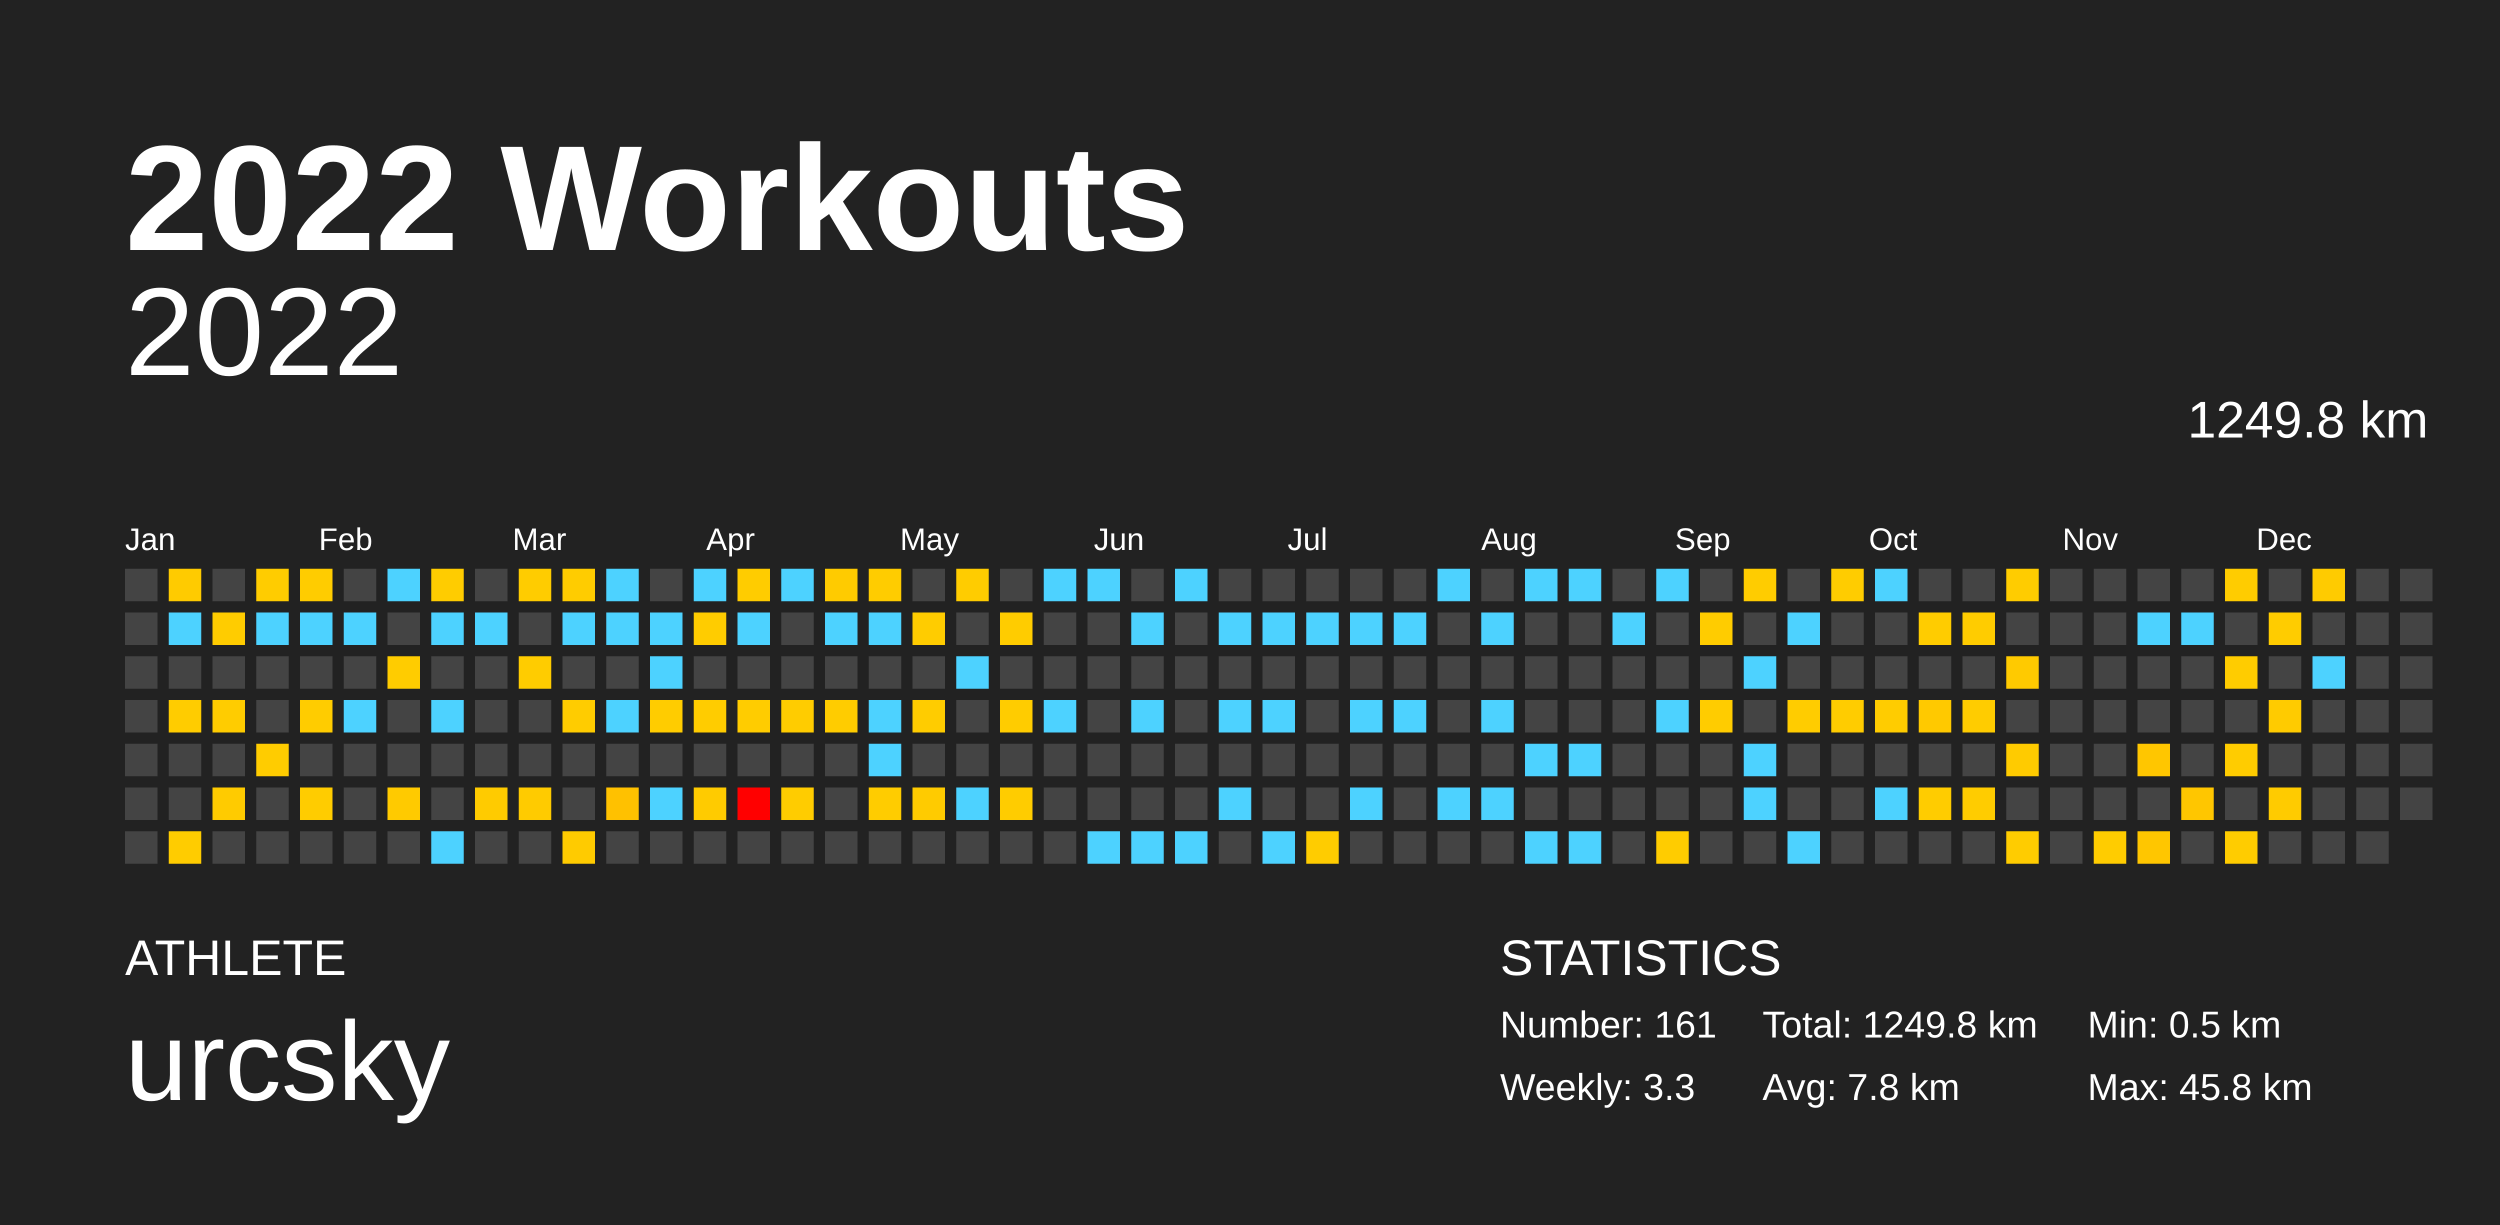
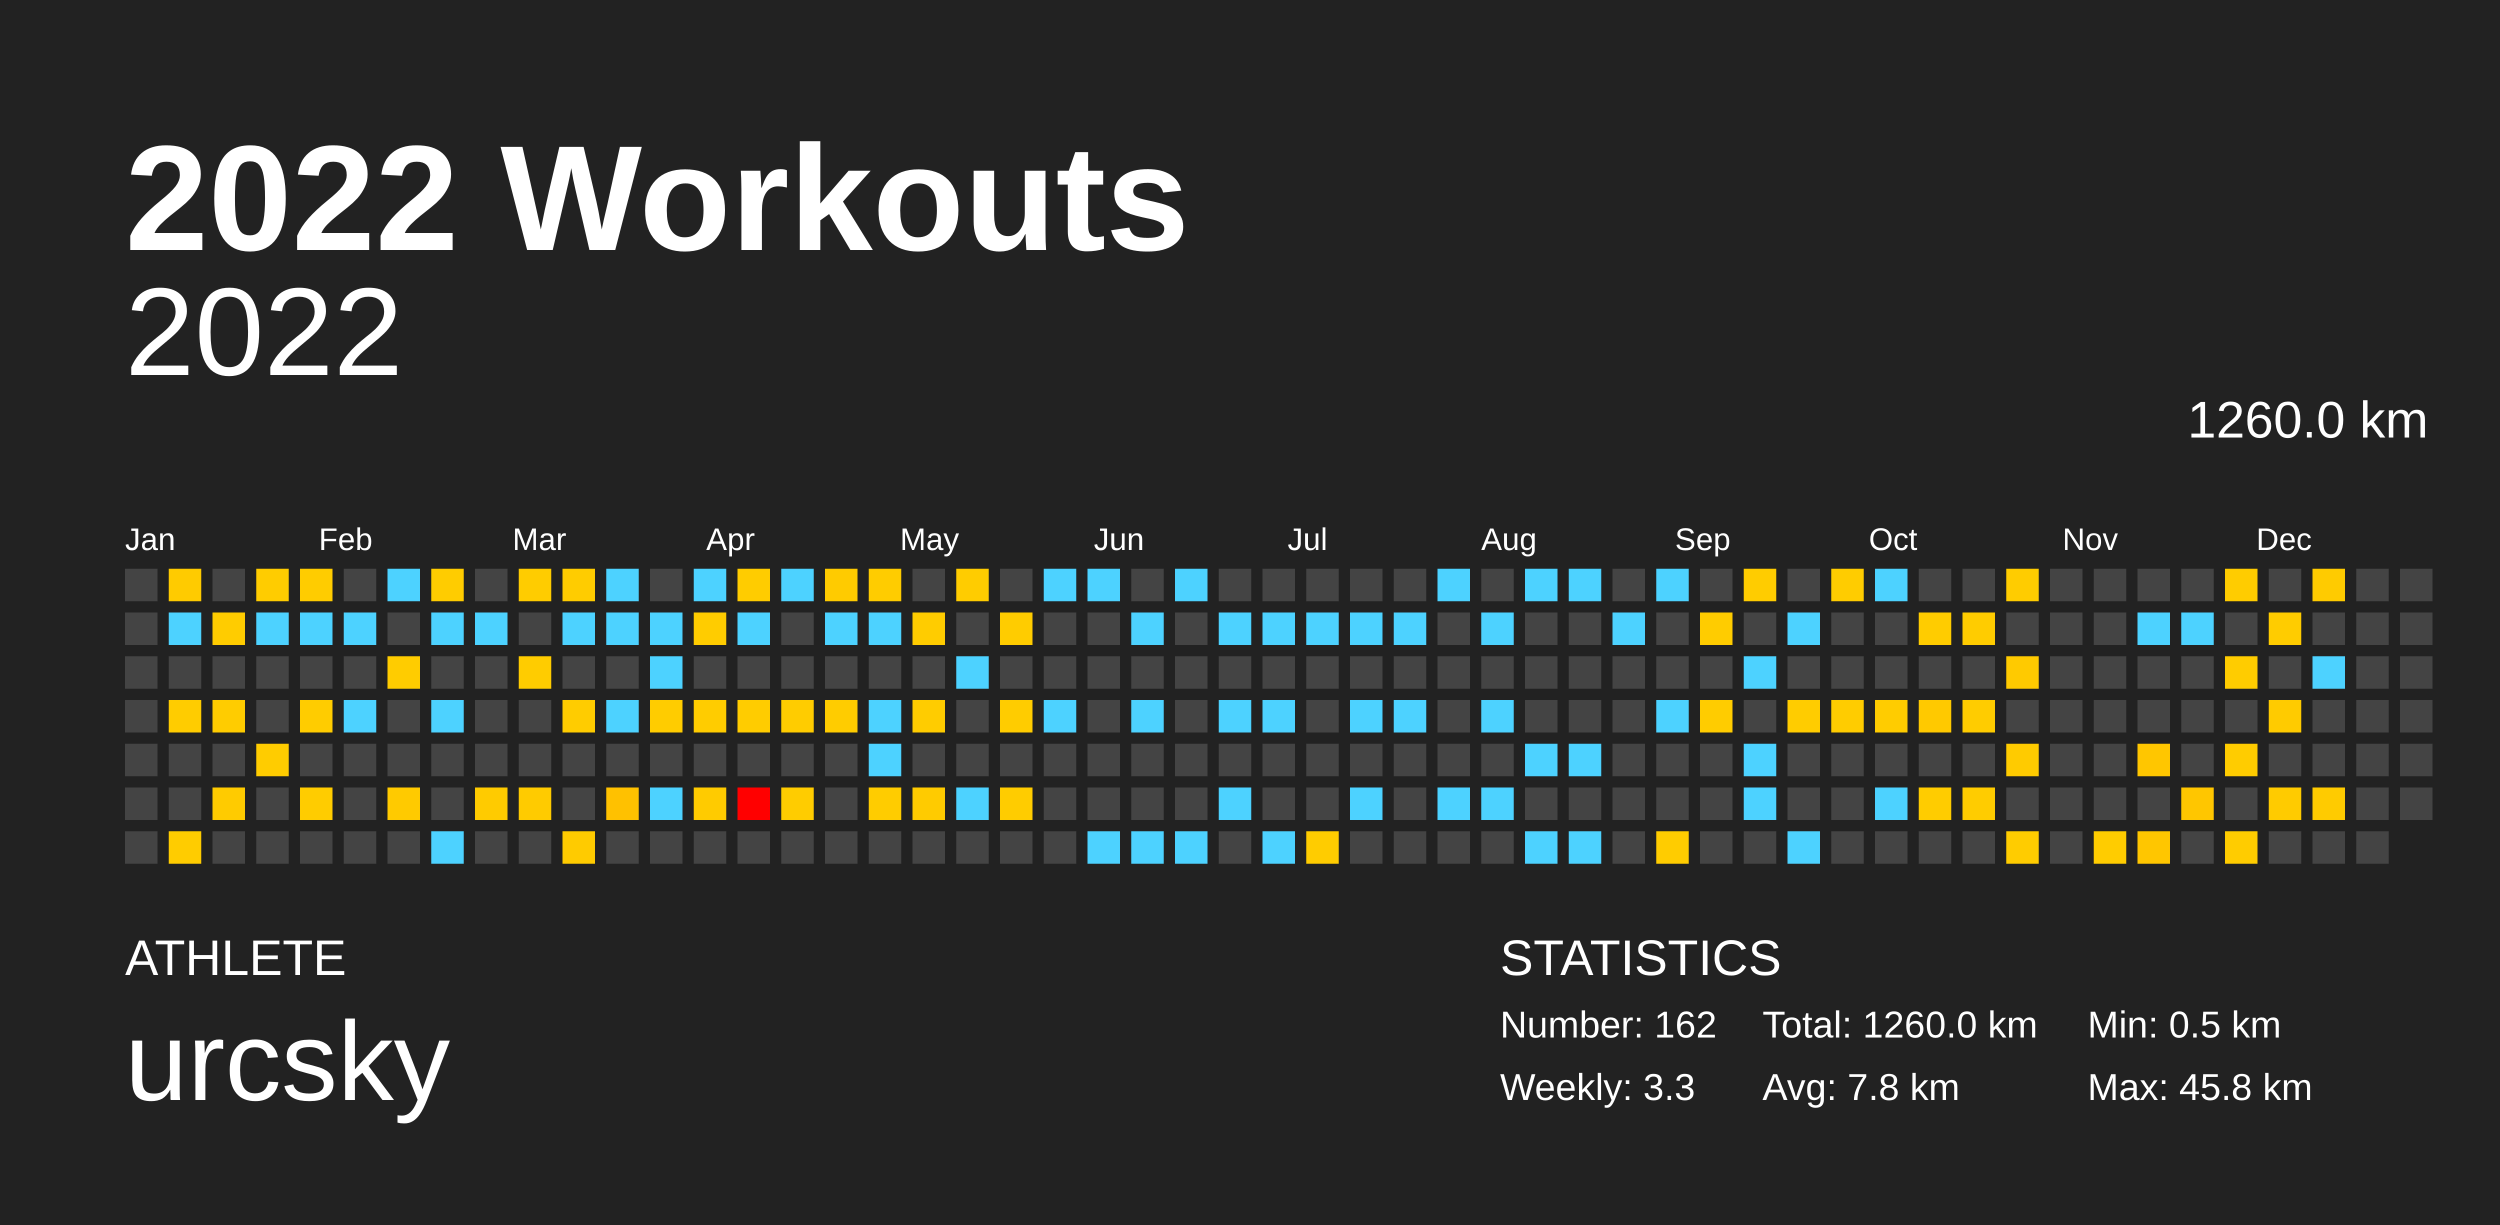
<svg xmlns="http://www.w3.org/2000/svg" baseProfile="full" height="98mm" version="1.1" viewBox="0,0,200,98" width="200mm">
  <defs />
  <rect fill="#222222" height="98" width="200" x="0" y="0" />
  <text fill="#FFFFFF" style="font-size:12px; font-family:Arial; font-weight:bold;" x="10" y="20">2022 Workouts</text>
  <text fill="#FFFFFF" style="font-size:4px; font-family:Arial" x="10" y="78">ATHLETE</text>
  <text fill="#FFFFFF" style="font-size:9px; font-family:Arial" x="10" y="88">urcsky</text>
  <text fill="#FFFFFF" style="font-size:4px; font-family:Arial" x="120" y="78">STATISTICS</text>
-   <text fill="#FFFFFF" style="font-size:3px; font-family:Arial" x="120" y="83">Number: 161</text>
+   <text fill="#FFFFFF" style="font-size:3px; font-family:Arial" x="120" y="83">Number: 162</text>
  <text fill="#FFFFFF" style="font-size:3px; font-family:Arial" x="120" y="88">Weekly: 3.3</text>
-   <text fill="#FFFFFF" style="font-size:3px; font-family:Arial" x="141" y="83">Total: 1249.8 km</text>
+   <text fill="#FFFFFF" style="font-size:3px; font-family:Arial" x="141" y="83">Total: 1260.0 km</text>
  <text fill="#FFFFFF" style="font-size:3px; font-family:Arial" x="141" y="88">Avg: 7.8 km</text>
  <text fill="#FFFFFF" style="font-size:3px; font-family:Arial" x="167" y="83">Min: 0.5 km</text>
  <text fill="#FFFFFF" style="font-size:3px; font-family:Arial" x="167" y="88">Max: 45.8 km</text>
  <text alignment-baseline="hanging" fill="#FFFFFF" style="font-size:10.0px; font-family:Arial;" x="10" y="30">2022</text>
-   <text alignment-baseline="hanging" fill="#FFFFFF" style="font-size:4.125px; font-family:Arial;" x="175" y="35">1249.8 km</text>
+   <text alignment-baseline="hanging" fill="#FFFFFF" style="font-size:4.125px; font-family:Arial;" x="175" y="35">1260.0 km</text>
  <text fill="#FFFFFF" style="font-size:2.5px; font-family:Arial" x="10.0" y="44">Jan</text>
  <text fill="#FFFFFF" style="font-size:2.5px; font-family:Arial" x="25.5" y="44">Feb</text>
  <text fill="#FFFFFF" style="font-size:2.5px; font-family:Arial" x="41.0" y="44">Mar</text>
  <text fill="#FFFFFF" style="font-size:2.5px; font-family:Arial" x="56.5" y="44">Apr</text>
  <text fill="#FFFFFF" style="font-size:2.5px; font-family:Arial" x="72.0" y="44">May</text>
  <text fill="#FFFFFF" style="font-size:2.5px; font-family:Arial" x="87.5" y="44">Jun</text>
  <text fill="#FFFFFF" style="font-size:2.5px; font-family:Arial" x="103.0" y="44">Jul</text>
  <text fill="#FFFFFF" style="font-size:2.5px; font-family:Arial" x="118.5" y="44">Aug</text>
  <text fill="#FFFFFF" style="font-size:2.5px; font-family:Arial" x="134.0" y="44">Sep</text>
  <text fill="#FFFFFF" style="font-size:2.5px; font-family:Arial" x="149.5" y="44">Oct</text>
  <text fill="#FFFFFF" style="font-size:2.5px; font-family:Arial" x="165.0" y="44">Nov</text>
  <text fill="#FFFFFF" style="font-size:2.5px; font-family:Arial" x="180.5" y="44">Dec</text>
  <rect fill="#444444" height="2.6" width="2.6" x="10.0" y="45.5" />
  <rect fill="#444444" height="2.6" width="2.6" x="10.0" y="49.0" />
  <rect fill="#444444" height="2.6" width="2.6" x="10.0" y="52.5" />
  <rect fill="#444444" height="2.6" width="2.6" x="10.0" y="56.0" />
  <rect fill="#444444" height="2.6" width="2.6" x="10.0" y="59.5" />
  <rect fill="#444444" height="2.6" width="2.6" x="10.0" y="63.0" />
  <rect fill="#444444" height="2.6" width="2.6" x="10.0" y="66.5" />
  <rect fill="#ffcb00" height="2.6" width="2.6" x="13.5" y="45.5" />
  <rect fill="#4dd2ff" height="2.6" width="2.6" x="13.5" y="49.0" />
  <rect fill="#444444" height="2.6" width="2.6" x="13.5" y="52.5" />
  <rect fill="#ffcc00" height="2.6" width="2.6" x="13.5" y="56.0" />
  <rect fill="#444444" height="2.6" width="2.6" x="13.5" y="59.5" />
  <rect fill="#444444" height="2.6" width="2.6" x="13.5" y="63.0" />
  <rect fill="#ffcc00" height="2.6" width="2.6" x="13.5" y="66.5" />
  <rect fill="#444444" height="2.6" width="2.6" x="17.0" y="45.5" />
  <rect fill="#ffcc00" height="2.6" width="2.6" x="17.0" y="49.0" />
  <rect fill="#444444" height="2.6" width="2.6" x="17.0" y="52.5" />
  <rect fill="#ffcc00" height="2.6" width="2.6" x="17.0" y="56.0" />
  <rect fill="#444444" height="2.6" width="2.6" x="17.0" y="59.5" />
  <rect fill="#ffcb00" height="2.6" width="2.6" x="17.0" y="63.0" />
  <rect fill="#444444" height="2.6" width="2.6" x="17.0" y="66.5" />
  <rect fill="#ffcc00" height="2.6" width="2.6" x="20.5" y="45.5" />
  <rect fill="#4dd2ff" height="2.6" width="2.6" x="20.5" y="49.0" />
  <rect fill="#444444" height="2.6" width="2.6" x="20.5" y="52.5" />
  <rect fill="#444444" height="2.6" width="2.6" x="20.5" y="56.0" />
  <rect fill="#ffcc00" height="2.6" width="2.6" x="20.5" y="59.5" />
  <rect fill="#444444" height="2.6" width="2.6" x="20.5" y="63.0" />
  <rect fill="#444444" height="2.6" width="2.6" x="20.5" y="66.5" />
  <rect fill="#ffcc00" height="2.6" width="2.6" x="24.0" y="45.5" />
  <rect fill="#4dd2ff" height="2.6" width="2.6" x="24.0" y="49.0" />
  <rect fill="#444444" height="2.6" width="2.6" x="24.0" y="52.5" />
  <rect fill="#ffcc00" height="2.6" width="2.6" x="24.0" y="56.0" />
  <rect fill="#444444" height="2.6" width="2.6" x="24.0" y="59.5" />
  <rect fill="#ffcc00" height="2.6" width="2.6" x="24.0" y="63.0" />
  <rect fill="#444444" height="2.6" width="2.6" x="24.0" y="66.5" />
  <rect fill="#444444" height="2.6" width="2.6" x="27.5" y="45.5" />
  <rect fill="#4dd2ff" height="2.6" width="2.6" x="27.5" y="49.0" />
  <rect fill="#444444" height="2.6" width="2.6" x="27.5" y="52.5" />
  <rect fill="#4dd2ff" height="2.6" width="2.6" x="27.5" y="56.0" />
  <rect fill="#444444" height="2.6" width="2.6" x="27.5" y="59.5" />
  <rect fill="#444444" height="2.6" width="2.6" x="27.5" y="63.0" />
  <rect fill="#444444" height="2.6" width="2.6" x="27.5" y="66.5" />
  <rect fill="#4dd2ff" height="2.6" width="2.6" x="31.0" y="45.5" />
  <rect fill="#444444" height="2.6" width="2.6" x="31.0" y="49.0" />
  <rect fill="#ffcc00" height="2.6" width="2.6" x="31.0" y="52.5" />
  <rect fill="#444444" height="2.6" width="2.6" x="31.0" y="56.0" />
  <rect fill="#444444" height="2.6" width="2.6" x="31.0" y="59.5" />
  <rect fill="#ffca00" height="2.6" width="2.6" x="31.0" y="63.0" />
  <rect fill="#444444" height="2.6" width="2.6" x="31.0" y="66.5" />
  <rect fill="#ffcc00" height="2.6" width="2.6" x="34.5" y="45.5" />
  <rect fill="#4dd2ff" height="2.6" width="2.6" x="34.5" y="49.0" />
  <rect fill="#444444" height="2.6" width="2.6" x="34.5" y="52.5" />
  <rect fill="#4dd2ff" height="2.6" width="2.6" x="34.5" y="56.0" />
  <rect fill="#444444" height="2.6" width="2.6" x="34.5" y="59.5" />
  <rect fill="#444444" height="2.6" width="2.6" x="34.5" y="63.0" />
  <rect fill="#4dd2ff" height="2.6" width="2.6" x="34.5" y="66.5" />
  <rect fill="#444444" height="2.6" width="2.6" x="38.0" y="45.5" />
  <rect fill="#4dd2ff" height="2.6" width="2.6" x="38.0" y="49.0" />
  <rect fill="#444444" height="2.6" width="2.6" x="38.0" y="52.5" />
  <rect fill="#444444" height="2.6" width="2.6" x="38.0" y="56.0" />
  <rect fill="#444444" height="2.6" width="2.6" x="38.0" y="59.5" />
  <rect fill="#ffcb00" height="2.6" width="2.6" x="38.0" y="63.0" />
  <rect fill="#444444" height="2.6" width="2.6" x="38.0" y="66.5" />
  <rect fill="#ffcc00" height="2.6" width="2.6" x="41.5" y="45.5" />
  <rect fill="#444444" height="2.6" width="2.6" x="41.5" y="49.0" />
  <rect fill="#ffcc00" height="2.6" width="2.6" x="41.5" y="52.5" />
  <rect fill="#444444" height="2.6" width="2.6" x="41.5" y="56.0" />
  <rect fill="#444444" height="2.6" width="2.6" x="41.5" y="59.5" />
  <rect fill="#ffcb00" height="2.6" width="2.6" x="41.5" y="63.0" />
  <rect fill="#444444" height="2.6" width="2.6" x="41.5" y="66.5" />
  <rect fill="#ffcc00" height="2.6" width="2.6" x="45.0" y="45.5" />
  <rect fill="#4dd2ff" height="2.6" width="2.6" x="45.0" y="49.0" />
  <rect fill="#444444" height="2.6" width="2.6" x="45.0" y="52.5" />
  <rect fill="#ffcc00" height="2.6" width="2.6" x="45.0" y="56.0" />
  <rect fill="#444444" height="2.6" width="2.6" x="45.0" y="59.5" />
  <rect fill="#444444" height="2.6" width="2.6" x="45.0" y="63.0" />
  <rect fill="#ffcb00" height="2.6" width="2.6" x="45.0" y="66.5" />
  <rect fill="#4dd2ff" height="2.6" width="2.6" x="48.5" y="45.5" />
  <rect fill="#4dd2ff" height="2.6" width="2.6" x="48.5" y="49.0" />
  <rect fill="#444444" height="2.6" width="2.6" x="48.5" y="52.5" />
  <rect fill="#4dd2ff" height="2.6" width="2.6" x="48.5" y="56.0" />
  <rect fill="#444444" height="2.6" width="2.6" x="48.5" y="59.5" />
  <rect fill="#ffc100" height="2.6" width="2.6" x="48.5" y="63.0" />
  <rect fill="#444444" height="2.6" width="2.6" x="48.5" y="66.5" />
  <rect fill="#444444" height="2.6" width="2.6" x="52.0" y="45.5" />
  <rect fill="#4dd2ff" height="2.6" width="2.6" x="52.0" y="49.0" />
  <rect fill="#4dd2ff" height="2.6" width="2.6" x="52.0" y="52.5" />
  <rect fill="#ffcc00" height="2.6" width="2.6" x="52.0" y="56.0" />
  <rect fill="#444444" height="2.6" width="2.6" x="52.0" y="59.5" />
  <rect fill="#4dd2ff" height="2.6" width="2.6" x="52.0" y="63.0" />
  <rect fill="#444444" height="2.6" width="2.6" x="52.0" y="66.5" />
  <rect fill="#4dd2ff" height="2.6" width="2.6" x="55.5" y="45.5" />
  <rect fill="#ffcc00" height="2.6" width="2.6" x="55.5" y="49.0" />
  <rect fill="#444444" height="2.6" width="2.6" x="55.5" y="52.5" />
  <rect fill="#ffcc00" height="2.6" width="2.6" x="55.5" y="56.0" />
  <rect fill="#444444" height="2.6" width="2.6" x="55.5" y="59.5" />
  <rect fill="#ffcb00" height="2.6" width="2.6" x="55.5" y="63.0" />
  <rect fill="#444444" height="2.6" width="2.6" x="55.5" y="66.5" />
  <rect fill="#ffcc00" height="2.6" width="2.6" x="59.0" y="45.5" />
  <rect fill="#4dd2ff" height="2.6" width="2.6" x="59.0" y="49.0" />
  <rect fill="#444444" height="2.6" width="2.6" x="59.0" y="52.5" />
  <rect fill="#ffcc00" height="2.6" width="2.6" x="59.0" y="56.0" />
  <rect fill="#444444" height="2.6" width="2.6" x="59.0" y="59.5" />
  <rect fill="red" height="2.6" width="2.6" x="59.0" y="63.0" />
  <rect fill="#444444" height="2.6" width="2.6" x="59.0" y="66.5" />
  <rect fill="#4dd2ff" height="2.6" width="2.6" x="62.5" y="45.5" />
  <rect fill="#444444" height="2.6" width="2.6" x="62.5" y="49.0" />
  <rect fill="#444444" height="2.6" width="2.6" x="62.5" y="52.5" />
  <rect fill="#ffcc00" height="2.6" width="2.6" x="62.5" y="56.0" />
  <rect fill="#444444" height="2.6" width="2.6" x="62.5" y="59.5" />
  <rect fill="#ffcc00" height="2.6" width="2.6" x="62.5" y="63.0" />
  <rect fill="#444444" height="2.6" width="2.6" x="62.5" y="66.5" />
  <rect fill="#ffcb00" height="2.6" width="2.6" x="66.0" y="45.5" />
  <rect fill="#4dd2ff" height="2.6" width="2.6" x="66.0" y="49.0" />
  <rect fill="#444444" height="2.6" width="2.6" x="66.0" y="52.5" />
  <rect fill="#ffcc00" height="2.6" width="2.6" x="66.0" y="56.0" />
  <rect fill="#444444" height="2.6" width="2.6" x="66.0" y="59.5" />
  <rect fill="#444444" height="2.6" width="2.6" x="66.0" y="63.0" />
  <rect fill="#444444" height="2.6" width="2.6" x="66.0" y="66.5" />
  <rect fill="#ffcc00" height="2.6" width="2.6" x="69.5" y="45.5" />
  <rect fill="#4dd2ff" height="2.6" width="2.6" x="69.5" y="49.0" />
  <rect fill="#444444" height="2.6" width="2.6" x="69.5" y="52.5" />
  <rect fill="#4dd2ff" height="2.6" width="2.6" x="69.5" y="56.0" />
  <rect fill="#4dd2ff" height="2.6" width="2.6" x="69.5" y="59.5" />
  <rect fill="#ffcc00" height="2.6" width="2.6" x="69.5" y="63.0" />
  <rect fill="#444444" height="2.6" width="2.6" x="69.5" y="66.5" />
  <rect fill="#444444" height="2.6" width="2.6" x="73.0" y="45.5" />
  <rect fill="#ffcc00" height="2.6" width="2.6" x="73.0" y="49.0" />
  <rect fill="#444444" height="2.6" width="2.6" x="73.0" y="52.5" />
  <rect fill="#ffcc00" height="2.6" width="2.6" x="73.0" y="56.0" />
  <rect fill="#444444" height="2.6" width="2.6" x="73.0" y="59.5" />
  <rect fill="#ffcb00" height="2.6" width="2.6" x="73.0" y="63.0" />
  <rect fill="#444444" height="2.6" width="2.6" x="73.0" y="66.5" />
  <rect fill="#ffcc00" height="2.6" width="2.6" x="76.5" y="45.5" />
  <rect fill="#444444" height="2.6" width="2.6" x="76.5" y="49.0" />
  <rect fill="#4dd2ff" height="2.6" width="2.6" x="76.5" y="52.5" />
  <rect fill="#444444" height="2.6" width="2.6" x="76.5" y="56.0" />
  <rect fill="#444444" height="2.6" width="2.6" x="76.5" y="59.5" />
  <rect fill="#4dd2ff" height="2.6" width="2.6" x="76.5" y="63.0" />
  <rect fill="#444444" height="2.6" width="2.6" x="76.5" y="66.5" />
  <rect fill="#444444" height="2.6" width="2.6" x="80.0" y="45.5" />
  <rect fill="#ffcc00" height="2.6" width="2.6" x="80.0" y="49.0" />
  <rect fill="#444444" height="2.6" width="2.6" x="80.0" y="52.5" />
  <rect fill="#ffcc00" height="2.6" width="2.6" x="80.0" y="56.0" />
  <rect fill="#444444" height="2.6" width="2.6" x="80.0" y="59.5" />
  <rect fill="#ffcc00" height="2.6" width="2.6" x="80.0" y="63.0" />
  <rect fill="#444444" height="2.6" width="2.6" x="80.0" y="66.5" />
  <rect fill="#4dd2ff" height="2.6" width="2.6" x="83.5" y="45.5" />
  <rect fill="#444444" height="2.6" width="2.6" x="83.5" y="49.0" />
  <rect fill="#444444" height="2.6" width="2.6" x="83.5" y="52.5" />
  <rect fill="#4dd2ff" height="2.6" width="2.6" x="83.5" y="56.0" />
  <rect fill="#444444" height="2.6" width="2.6" x="83.5" y="59.5" />
  <rect fill="#444444" height="2.6" width="2.6" x="83.5" y="63.0" />
  <rect fill="#444444" height="2.6" width="2.6" x="83.5" y="66.5" />
  <rect fill="#4dd2ff" height="2.6" width="2.6" x="87.0" y="45.5" />
  <rect fill="#444444" height="2.6" width="2.6" x="87.0" y="49.0" />
  <rect fill="#444444" height="2.6" width="2.6" x="87.0" y="52.5" />
  <rect fill="#444444" height="2.6" width="2.6" x="87.0" y="56.0" />
  <rect fill="#444444" height="2.6" width="2.6" x="87.0" y="59.5" />
  <rect fill="#444444" height="2.6" width="2.6" x="87.0" y="63.0" />
  <rect fill="#4dd2ff" height="2.6" width="2.6" x="87.0" y="66.5" />
  <rect fill="#444444" height="2.6" width="2.6" x="90.5" y="45.5" />
  <rect fill="#4dd2ff" height="2.6" width="2.6" x="90.5" y="49.0" />
  <rect fill="#444444" height="2.6" width="2.6" x="90.5" y="52.5" />
  <rect fill="#4dd2ff" height="2.6" width="2.6" x="90.5" y="56.0" />
  <rect fill="#444444" height="2.6" width="2.6" x="90.5" y="59.5" />
  <rect fill="#444444" height="2.6" width="2.6" x="90.5" y="63.0" />
  <rect fill="#4dd2ff" height="2.6" width="2.6" x="90.5" y="66.5" />
  <rect fill="#4dd2ff" height="2.6" width="2.6" x="94.0" y="45.5" />
  <rect fill="#444444" height="2.6" width="2.6" x="94.0" y="49.0" />
  <rect fill="#444444" height="2.6" width="2.6" x="94.0" y="52.5" />
  <rect fill="#444444" height="2.6" width="2.6" x="94.0" y="56.0" />
  <rect fill="#444444" height="2.6" width="2.6" x="94.0" y="59.5" />
  <rect fill="#444444" height="2.6" width="2.6" x="94.0" y="63.0" />
  <rect fill="#4dd2ff" height="2.6" width="2.6" x="94.0" y="66.5" />
  <rect fill="#444444" height="2.6" width="2.6" x="97.5" y="45.5" />
  <rect fill="#4dd2ff" height="2.6" width="2.6" x="97.5" y="49.0" />
  <rect fill="#444444" height="2.6" width="2.6" x="97.5" y="52.5" />
  <rect fill="#4dd2ff" height="2.6" width="2.6" x="97.5" y="56.0" />
  <rect fill="#444444" height="2.6" width="2.6" x="97.5" y="59.5" />
  <rect fill="#4dd2ff" height="2.6" width="2.6" x="97.5" y="63.0" />
  <rect fill="#444444" height="2.6" width="2.6" x="97.5" y="66.5" />
  <rect fill="#444444" height="2.6" width="2.6" x="101.0" y="45.5" />
  <rect fill="#4dd2ff" height="2.6" width="2.6" x="101.0" y="49.0" />
  <rect fill="#444444" height="2.6" width="2.6" x="101.0" y="52.5" />
  <rect fill="#4dd2ff" height="2.6" width="2.6" x="101.0" y="56.0" />
  <rect fill="#444444" height="2.6" width="2.6" x="101.0" y="59.5" />
  <rect fill="#444444" height="2.6" width="2.6" x="101.0" y="63.0" />
  <rect fill="#4dd2ff" height="2.6" width="2.6" x="101.0" y="66.5" />
  <rect fill="#444444" height="2.6" width="2.6" x="104.5" y="45.5" />
  <rect fill="#4dd2ff" height="2.6" width="2.6" x="104.5" y="49.0" />
  <rect fill="#444444" height="2.6" width="2.6" x="104.5" y="52.5" />
  <rect fill="#444444" height="2.6" width="2.6" x="104.5" y="56.0" />
  <rect fill="#444444" height="2.6" width="2.6" x="104.5" y="59.5" />
  <rect fill="#444444" height="2.6" width="2.6" x="104.5" y="63.0" />
  <rect fill="#ffcc00" height="2.6" width="2.6" x="104.5" y="66.5" />
  <rect fill="#444444" height="2.6" width="2.6" x="108.0" y="45.5" />
  <rect fill="#4dd2ff" height="2.6" width="2.6" x="108.0" y="49.0" />
  <rect fill="#444444" height="2.6" width="2.6" x="108.0" y="52.5" />
  <rect fill="#4dd2ff" height="2.6" width="2.6" x="108.0" y="56.0" />
  <rect fill="#444444" height="2.6" width="2.6" x="108.0" y="59.5" />
  <rect fill="#4dd2ff" height="2.6" width="2.6" x="108.0" y="63.0" />
  <rect fill="#444444" height="2.6" width="2.6" x="108.0" y="66.5" />
  <rect fill="#444444" height="2.6" width="2.6" x="111.5" y="45.5" />
  <rect fill="#4dd2ff" height="2.6" width="2.6" x="111.5" y="49.0" />
  <rect fill="#444444" height="2.6" width="2.6" x="111.5" y="52.5" />
  <rect fill="#4dd2ff" height="2.6" width="2.6" x="111.5" y="56.0" />
  <rect fill="#444444" height="2.6" width="2.6" x="111.5" y="59.5" />
  <rect fill="#444444" height="2.6" width="2.6" x="111.5" y="63.0" />
  <rect fill="#444444" height="2.6" width="2.6" x="111.5" y="66.5" />
  <rect fill="#4dd2ff" height="2.6" width="2.6" x="115.0" y="45.5" />
  <rect fill="#444444" height="2.6" width="2.6" x="115.0" y="49.0" />
  <rect fill="#444444" height="2.6" width="2.6" x="115.0" y="52.5" />
  <rect fill="#444444" height="2.6" width="2.6" x="115.0" y="56.0" />
  <rect fill="#444444" height="2.6" width="2.6" x="115.0" y="59.5" />
  <rect fill="#4dd2ff" height="2.6" width="2.6" x="115.0" y="63.0" />
  <rect fill="#444444" height="2.6" width="2.6" x="115.0" y="66.5" />
  <rect fill="#444444" height="2.6" width="2.6" x="118.5" y="45.5" />
  <rect fill="#4dd2ff" height="2.6" width="2.6" x="118.5" y="49.0" />
  <rect fill="#444444" height="2.6" width="2.6" x="118.5" y="52.5" />
  <rect fill="#4dd2ff" height="2.6" width="2.6" x="118.5" y="56.0" />
  <rect fill="#444444" height="2.6" width="2.6" x="118.5" y="59.5" />
  <rect fill="#4dd2ff" height="2.6" width="2.6" x="118.5" y="63.0" />
  <rect fill="#444444" height="2.6" width="2.6" x="118.5" y="66.5" />
  <rect fill="#4dd2ff" height="2.6" width="2.6" x="122.0" y="45.5" />
  <rect fill="#444444" height="2.6" width="2.6" x="122.0" y="49.0" />
  <rect fill="#444444" height="2.6" width="2.6" x="122.0" y="52.5" />
  <rect fill="#444444" height="2.6" width="2.6" x="122.0" y="56.0" />
  <rect fill="#4dd2ff" height="2.6" width="2.6" x="122.0" y="59.5" />
  <rect fill="#444444" height="2.6" width="2.6" x="122.0" y="63.0" />
  <rect fill="#4dd2ff" height="2.6" width="2.6" x="122.0" y="66.5" />
  <rect fill="#4dd2ff" height="2.6" width="2.6" x="125.5" y="45.5" />
  <rect fill="#444444" height="2.6" width="2.6" x="125.5" y="49.0" />
  <rect fill="#444444" height="2.6" width="2.6" x="125.5" y="52.5" />
  <rect fill="#444444" height="2.6" width="2.6" x="125.5" y="56.0" />
  <rect fill="#4dd2ff" height="2.6" width="2.6" x="125.5" y="59.5" />
  <rect fill="#444444" height="2.6" width="2.6" x="125.5" y="63.0" />
  <rect fill="#4dd2ff" height="2.6" width="2.6" x="125.5" y="66.5" />
  <rect fill="#444444" height="2.6" width="2.6" x="129.0" y="45.5" />
  <rect fill="#4dd2ff" height="2.6" width="2.6" x="129.0" y="49.0" />
  <rect fill="#444444" height="2.6" width="2.6" x="129.0" y="52.5" />
  <rect fill="#444444" height="2.6" width="2.6" x="129.0" y="56.0" />
  <rect fill="#444444" height="2.6" width="2.6" x="129.0" y="59.5" />
  <rect fill="#444444" height="2.6" width="2.6" x="129.0" y="63.0" />
  <rect fill="#444444" height="2.6" width="2.6" x="129.0" y="66.5" />
  <rect fill="#4dd2ff" height="2.6" width="2.6" x="132.5" y="45.5" />
  <rect fill="#444444" height="2.6" width="2.6" x="132.5" y="49.0" />
  <rect fill="#444444" height="2.6" width="2.6" x="132.5" y="52.5" />
  <rect fill="#4dd2ff" height="2.6" width="2.6" x="132.5" y="56.0" />
  <rect fill="#444444" height="2.6" width="2.6" x="132.5" y="59.5" />
  <rect fill="#444444" height="2.6" width="2.6" x="132.5" y="63.0" />
  <rect fill="#ffcc00" height="2.6" width="2.6" x="132.5" y="66.5" />
  <rect fill="#444444" height="2.6" width="2.6" x="136.0" y="45.5" />
  <rect fill="#ffcc00" height="2.6" width="2.6" x="136.0" y="49.0" />
  <rect fill="#444444" height="2.6" width="2.6" x="136.0" y="52.5" />
  <rect fill="#ffcc00" height="2.6" width="2.6" x="136.0" y="56.0" />
  <rect fill="#444444" height="2.6" width="2.6" x="136.0" y="59.5" />
  <rect fill="#444444" height="2.6" width="2.6" x="136.0" y="63.0" />
  <rect fill="#444444" height="2.6" width="2.6" x="136.0" y="66.5" />
  <rect fill="#ffcc00" height="2.6" width="2.6" x="139.5" y="45.5" />
  <rect fill="#444444" height="2.6" width="2.6" x="139.5" y="49.0" />
  <rect fill="#4dd2ff" height="2.6" width="2.6" x="139.5" y="52.5" />
  <rect fill="#444444" height="2.6" width="2.6" x="139.5" y="56.0" />
  <rect fill="#4dd2ff" height="2.6" width="2.6" x="139.5" y="59.5" />
  <rect fill="#4dd2ff" height="2.6" width="2.6" x="139.5" y="63.0" />
  <rect fill="#444444" height="2.6" width="2.6" x="139.5" y="66.5" />
  <rect fill="#444444" height="2.6" width="2.6" x="143.0" y="45.5" />
  <rect fill="#4dd2ff" height="2.6" width="2.6" x="143.0" y="49.0" />
  <rect fill="#444444" height="2.6" width="2.6" x="143.0" y="52.5" />
  <rect fill="#ffcc00" height="2.6" width="2.6" x="143.0" y="56.0" />
  <rect fill="#444444" height="2.6" width="2.6" x="143.0" y="59.5" />
  <rect fill="#444444" height="2.6" width="2.6" x="143.0" y="63.0" />
  <rect fill="#4dd2ff" height="2.6" width="2.6" x="143.0" y="66.5" />
  <rect fill="#ffcc00" height="2.6" width="2.6" x="146.5" y="45.5" />
  <rect fill="#444444" height="2.6" width="2.6" x="146.5" y="49.0" />
  <rect fill="#444444" height="2.6" width="2.6" x="146.5" y="52.5" />
  <rect fill="#ffcc00" height="2.6" width="2.6" x="146.5" y="56.0" />
  <rect fill="#444444" height="2.6" width="2.6" x="146.5" y="59.5" />
  <rect fill="#444444" height="2.6" width="2.6" x="146.5" y="63.0" />
  <rect fill="#444444" height="2.6" width="2.6" x="146.5" y="66.5" />
  <rect fill="#4dd2ff" height="2.6" width="2.6" x="150.0" y="45.5" />
  <rect fill="#444444" height="2.6" width="2.6" x="150.0" y="49.0" />
  <rect fill="#444444" height="2.6" width="2.6" x="150.0" y="52.5" />
  <rect fill="#ffcc00" height="2.6" width="2.6" x="150.0" y="56.0" />
  <rect fill="#444444" height="2.6" width="2.6" x="150.0" y="59.5" />
  <rect fill="#4dd2ff" height="2.6" width="2.6" x="150.0" y="63.0" />
  <rect fill="#444444" height="2.6" width="2.6" x="150.0" y="66.5" />
  <rect fill="#444444" height="2.6" width="2.6" x="153.5" y="45.5" />
  <rect fill="#ffcc00" height="2.6" width="2.6" x="153.5" y="49.0" />
  <rect fill="#444444" height="2.6" width="2.6" x="153.5" y="52.5" />
  <rect fill="#ffc900" height="2.6" width="2.6" x="153.5" y="56.0" />
  <rect fill="#444444" height="2.6" width="2.6" x="153.5" y="59.5" />
  <rect fill="#ffcc00" height="2.6" width="2.6" x="153.5" y="63.0" />
  <rect fill="#444444" height="2.6" width="2.6" x="153.5" y="66.5" />
  <rect fill="#444444" height="2.6" width="2.6" x="157.0" y="45.5" />
  <rect fill="#ffcc00" height="2.6" width="2.6" x="157.0" y="49.0" />
  <rect fill="#444444" height="2.6" width="2.6" x="157.0" y="52.5" />
  <rect fill="#ffcc00" height="2.6" width="2.6" x="157.0" y="56.0" />
  <rect fill="#444444" height="2.6" width="2.6" x="157.0" y="59.5" />
  <rect fill="#ffcc00" height="2.6" width="2.6" x="157.0" y="63.0" />
  <rect fill="#444444" height="2.6" width="2.6" x="157.0" y="66.5" />
  <rect fill="#ffcc00" height="2.6" width="2.6" x="160.5" y="45.5" />
  <rect fill="#444444" height="2.6" width="2.6" x="160.5" y="49.0" />
  <rect fill="#ffca00" height="2.6" width="2.6" x="160.5" y="52.5" />
  <rect fill="#444444" height="2.6" width="2.6" x="160.5" y="56.0" />
  <rect fill="#ffcb00" height="2.6" width="2.6" x="160.5" y="59.5" />
  <rect fill="#444444" height="2.6" width="2.6" x="160.5" y="63.0" />
  <rect fill="#ffcc00" height="2.6" width="2.6" x="160.5" y="66.5" />
  <rect fill="#444444" height="2.6" width="2.6" x="164.0" y="45.5" />
  <rect fill="#444444" height="2.6" width="2.6" x="164.0" y="49.0" />
  <rect fill="#444444" height="2.6" width="2.6" x="164.0" y="52.5" />
  <rect fill="#444444" height="2.6" width="2.6" x="164.0" y="56.0" />
  <rect fill="#444444" height="2.6" width="2.6" x="164.0" y="59.5" />
  <rect fill="#444444" height="2.6" width="2.6" x="164.0" y="63.0" />
  <rect fill="#444444" height="2.6" width="2.6" x="164.0" y="66.5" />
  <rect fill="#444444" height="2.6" width="2.6" x="167.5" y="45.5" />
  <rect fill="#444444" height="2.6" width="2.6" x="167.5" y="49.0" />
  <rect fill="#444444" height="2.6" width="2.6" x="167.5" y="52.5" />
  <rect fill="#444444" height="2.6" width="2.6" x="167.5" y="56.0" />
  <rect fill="#444444" height="2.6" width="2.6" x="167.5" y="59.5" />
  <rect fill="#444444" height="2.6" width="2.6" x="167.5" y="63.0" />
  <rect fill="#ffcc00" height="2.6" width="2.6" x="167.5" y="66.5" />
  <rect fill="#444444" height="2.6" width="2.6" x="171.0" y="45.5" />
  <rect fill="#4dd2ff" height="2.6" width="2.6" x="171.0" y="49.0" />
  <rect fill="#444444" height="2.6" width="2.6" x="171.0" y="52.5" />
  <rect fill="#444444" height="2.6" width="2.6" x="171.0" y="56.0" />
  <rect fill="#ffc600" height="2.6" width="2.6" x="171.0" y="59.5" />
  <rect fill="#444444" height="2.6" width="2.6" x="171.0" y="63.0" />
  <rect fill="#ffc600" height="2.6" width="2.6" x="171.0" y="66.5" />
  <rect fill="#444444" height="2.6" width="2.6" x="174.5" y="45.5" />
  <rect fill="#4dd2ff" height="2.6" width="2.6" x="174.5" y="49.0" />
  <rect fill="#444444" height="2.6" width="2.6" x="174.5" y="52.5" />
  <rect fill="#444444" height="2.6" width="2.6" x="174.5" y="56.0" />
  <rect fill="#444444" height="2.6" width="2.6" x="174.5" y="59.5" />
  <rect fill="#ffc600" height="2.6" width="2.6" x="174.5" y="63.0" />
  <rect fill="#444444" height="2.6" width="2.6" x="174.5" y="66.5" />
  <rect fill="#ffcc00" height="2.6" width="2.6" x="178.0" y="45.5" />
  <rect fill="#444444" height="2.6" width="2.6" x="178.0" y="49.0" />
  <rect fill="#ffcc00" height="2.6" width="2.6" x="178.0" y="52.5" />
  <rect fill="#444444" height="2.6" width="2.6" x="178.0" y="56.0" />
  <rect fill="#ffcc00" height="2.6" width="2.6" x="178.0" y="59.5" />
  <rect fill="#444444" height="2.6" width="2.6" x="178.0" y="63.0" />
  <rect fill="#ffcc00" height="2.6" width="2.6" x="178.0" y="66.5" />
  <rect fill="#444444" height="2.6" width="2.6" x="181.5" y="45.5" />
  <rect fill="#ffcc00" height="2.6" width="2.6" x="181.5" y="49.0" />
  <rect fill="#444444" height="2.6" width="2.6" x="181.5" y="52.5" />
  <rect fill="#ffcb00" height="2.6" width="2.6" x="181.5" y="56.0" />
  <rect fill="#444444" height="2.6" width="2.6" x="181.5" y="59.5" />
  <rect fill="#ffcb00" height="2.6" width="2.6" x="181.5" y="63.0" />
  <rect fill="#444444" height="2.6" width="2.6" x="181.5" y="66.5" />
  <rect fill="#ffcb00" height="2.6" width="2.6" x="185.0" y="45.5" />
  <rect fill="#444444" height="2.6" width="2.6" x="185.0" y="49.0" />
  <rect fill="#4dd2ff" height="2.6" width="2.6" x="185.0" y="52.5" />
  <rect fill="#444444" height="2.6" width="2.6" x="185.0" y="56.0" />
  <rect fill="#444444" height="2.6" width="2.6" x="185.0" y="59.5" />
-   <rect fill="#444444" height="2.6" width="2.6" x="185.0" y="63.0" />
+   <rect fill="#ffcb00" height="2.6" width="2.6" x="185.0" y="63.0" />
  <rect fill="#444444" height="2.6" width="2.6" x="185.0" y="66.5" />
  <rect fill="#444444" height="2.6" width="2.6" x="188.5" y="45.5" />
  <rect fill="#444444" height="2.6" width="2.6" x="188.5" y="49.0" />
  <rect fill="#444444" height="2.6" width="2.6" x="188.5" y="52.5" />
  <rect fill="#444444" height="2.6" width="2.6" x="188.5" y="56.0" />
  <rect fill="#444444" height="2.6" width="2.6" x="188.5" y="59.5" />
  <rect fill="#444444" height="2.6" width="2.6" x="188.5" y="63.0" />
  <rect fill="#444444" height="2.6" width="2.6" x="188.5" y="66.5" />
  <rect fill="#444444" height="2.6" width="2.6" x="192.0" y="45.5" />
  <rect fill="#444444" height="2.6" width="2.6" x="192.0" y="49.0" />
  <rect fill="#444444" height="2.6" width="2.6" x="192.0" y="52.5" />
  <rect fill="#444444" height="2.6" width="2.6" x="192.0" y="56.0" />
  <rect fill="#444444" height="2.6" width="2.6" x="192.0" y="59.5" />
  <rect fill="#444444" height="2.6" width="2.6" x="192.0" y="63.0" />
</svg>
